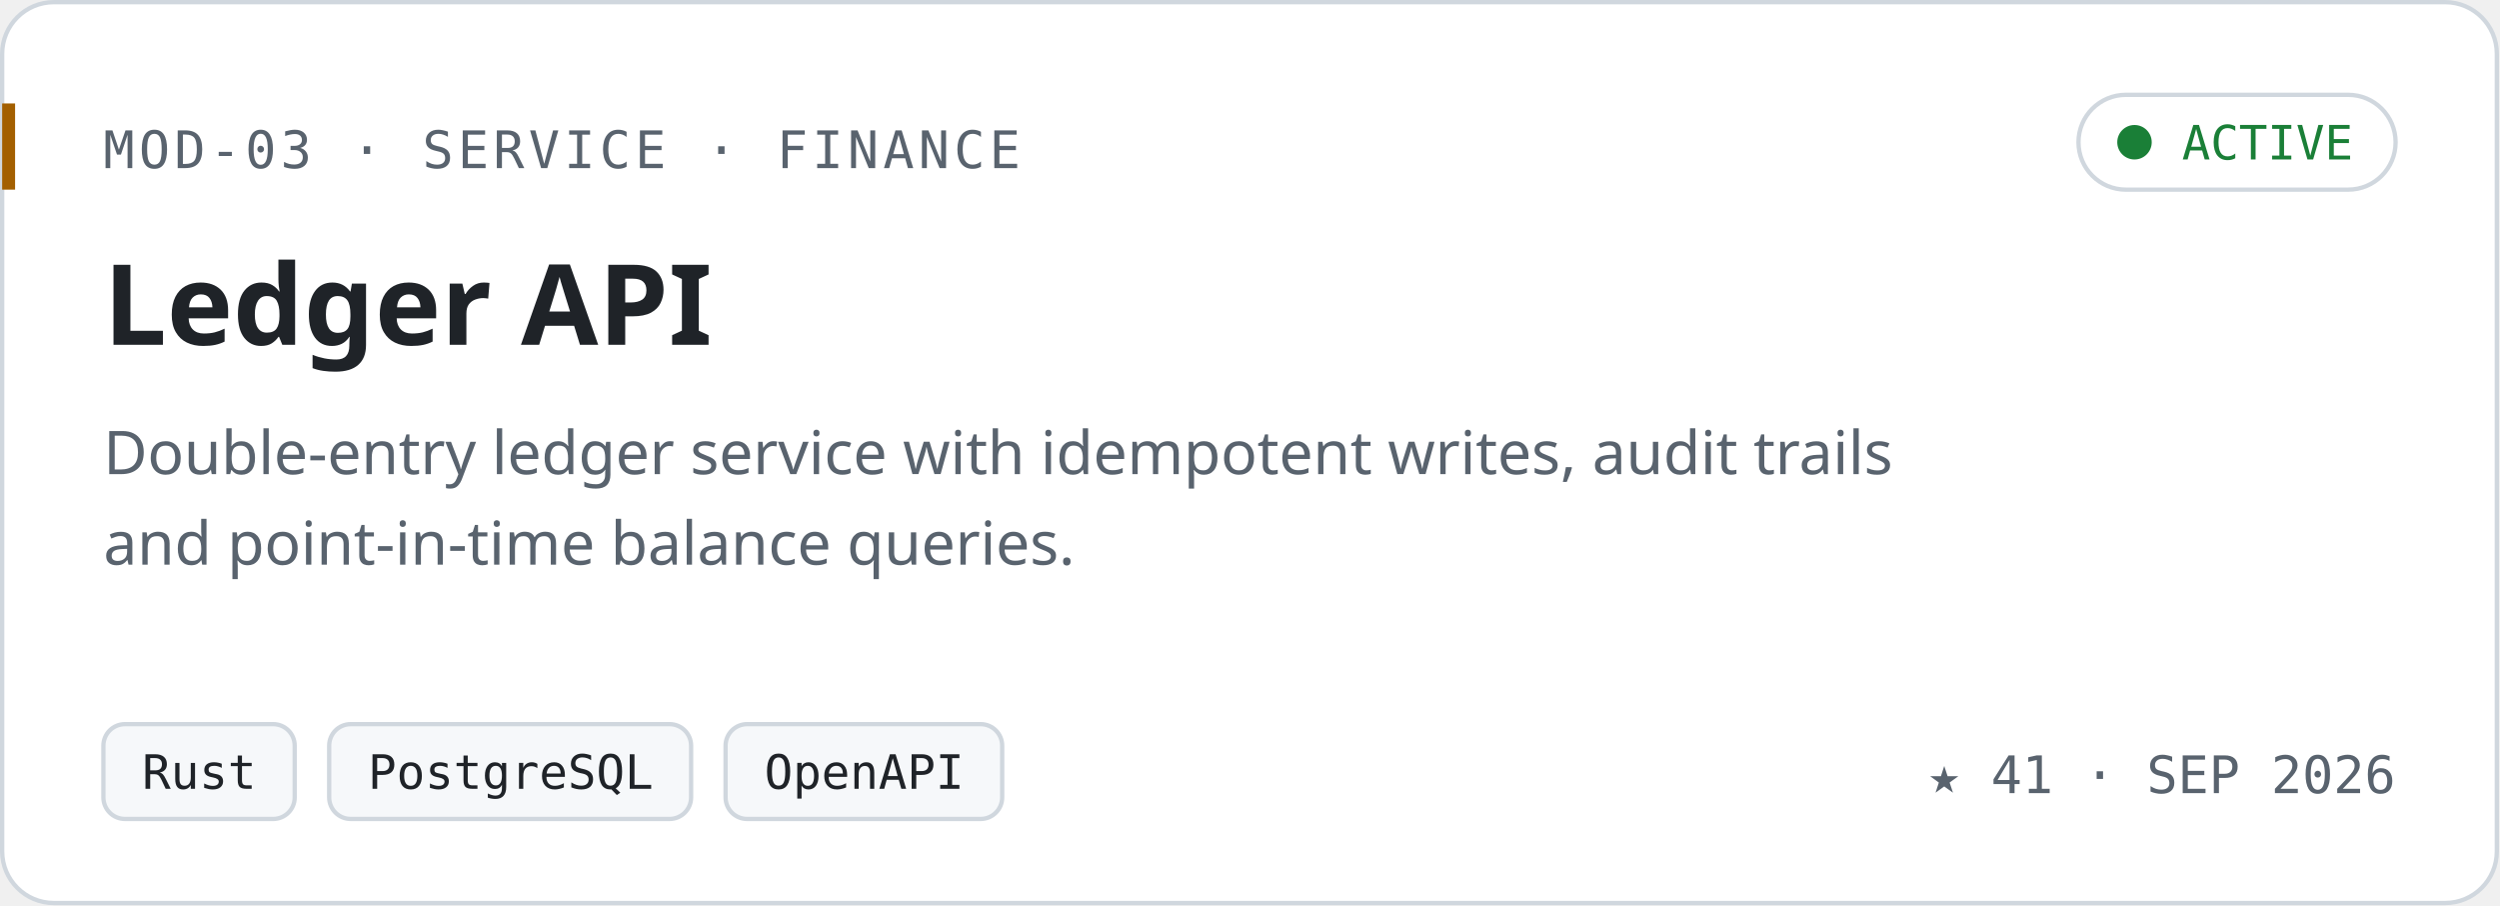
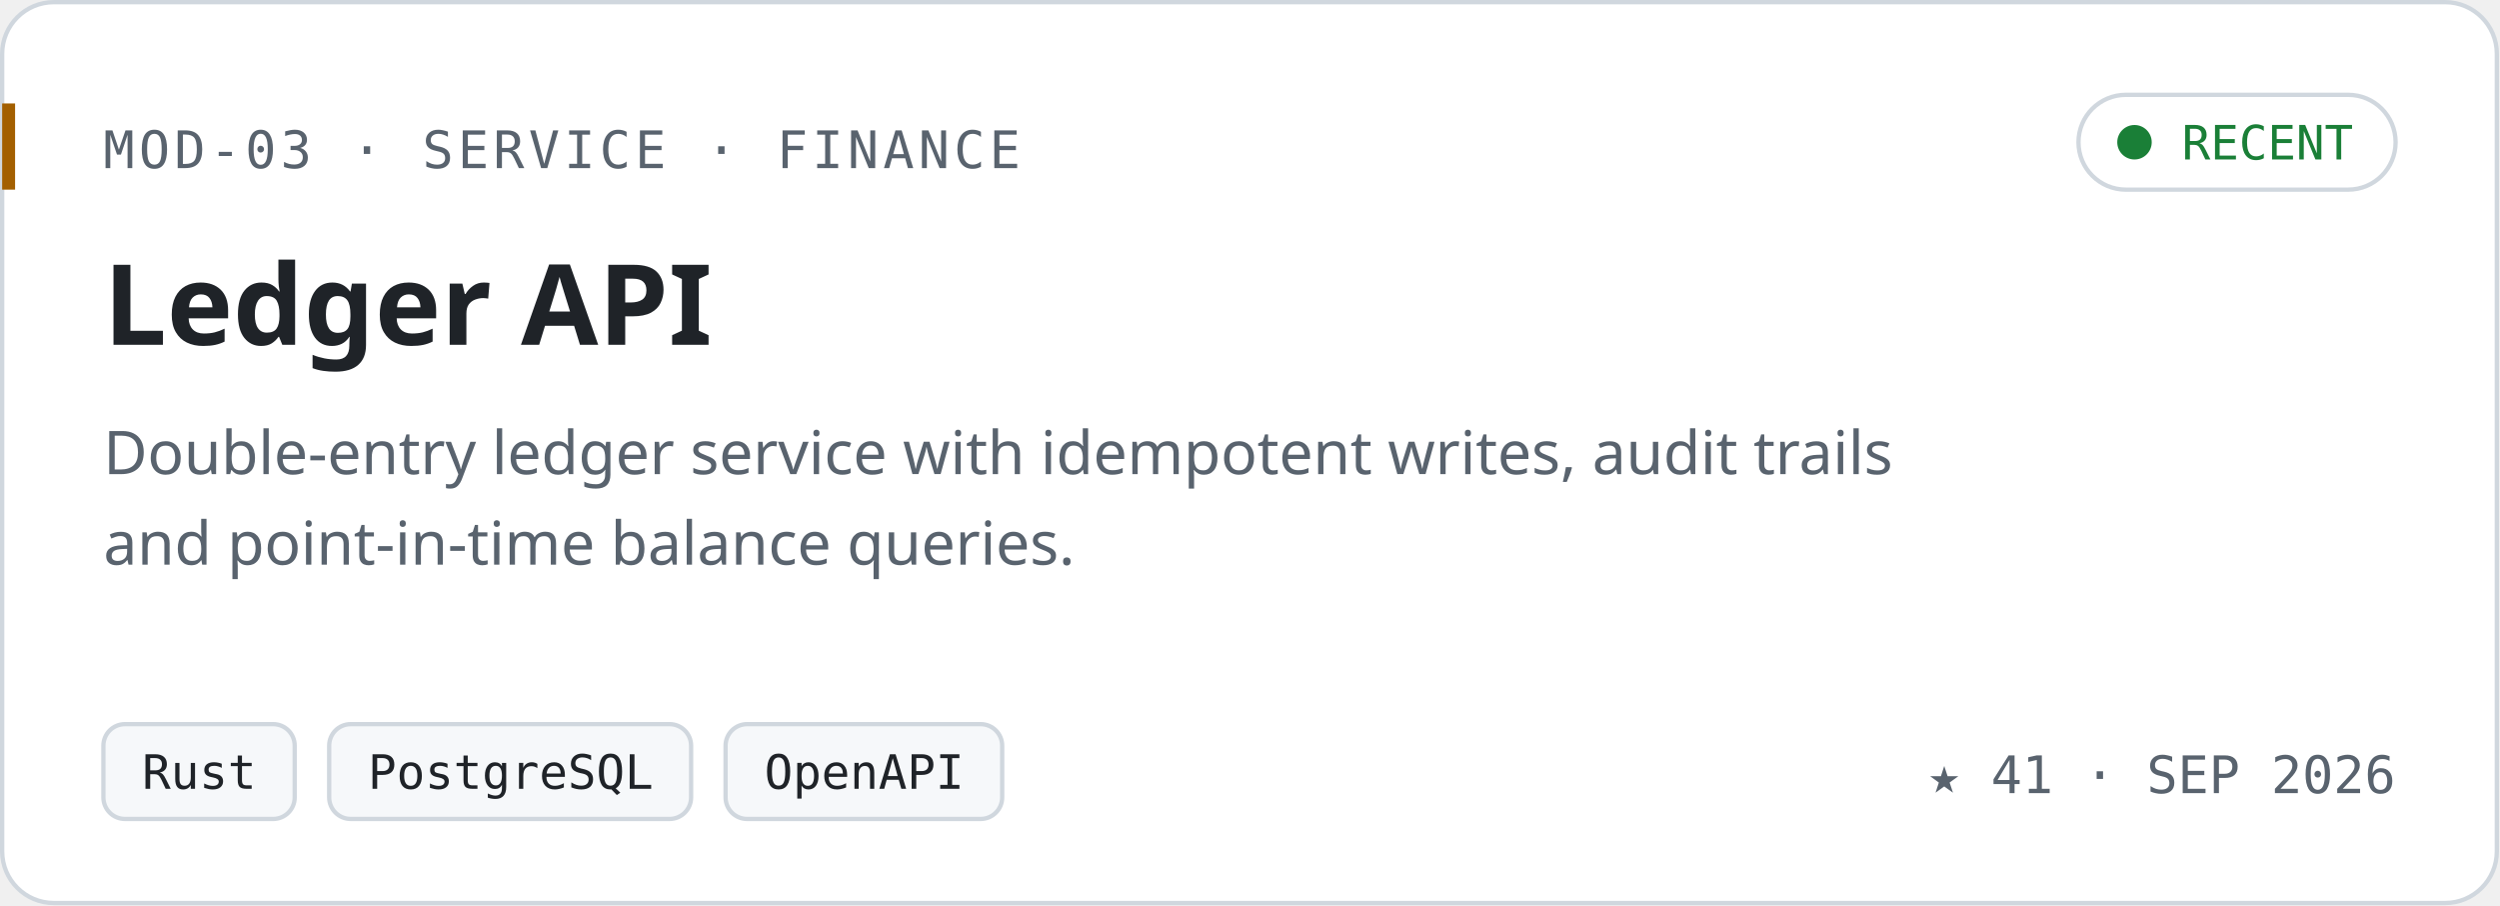
<svg xmlns="http://www.w3.org/2000/svg" width="580" height="210" viewBox="0 0 580 210" role="img" aria-labelledby="title desc">
  <style>
.mono{font-family:ui-monospace, SFMono-Regular, 'JetBrains Mono', 'Cascadia Code', Menlo, Consolas, monospace}
.sans{font-family:-apple-system, BlinkMacSystemFont, 'Segoe UI', 'Noto Sans', Helvetica, Arial, sans-serif}

@media (prefers-reduced-motion: reduce){*{animation:none!important}}
</style>
  <rect x="0.5" y="0.5" width="579" height="209" rx="12" fill="#ffffff" stroke="#d0d7de" />
  <rect x="0.5" y="24" width="3" height="20" fill="#a35f00" />
-   <text x="24" y="39" class="mono" font-size="12" font-weight="400" fill="#59636e" text-anchor="start" letter-spacing="1">MOD-03  ·  SERVICE · FINANCE</text>
+   <text x="24" y="39" class="mono" font-size="12" font-weight="400" fill="#59636e" text-anchor="start" letter-spacing="1">MOD-03 · SERVICE · FINANCE</text>
  <rect x="482.4" y="22" width="73.6" height="22" rx="11" fill="none" stroke="#d0d7de" />
  <circle cx="495.4" cy="33" r="4" fill="#1a7f37" />
-   <text x="506.4" y="37" class="mono" font-size="11" font-weight="400" fill="#1a7f37" text-anchor="start">ACTIVE</text>
+   <text x="506.4" y="37" class="mono" font-size="11" font-weight="400" fill="#1a7f37" text-anchor="start">RECENT</text>
  <text x="24" y="80" class="sans" font-size="26" font-weight="700" fill="#1f2328" text-anchor="start">Ledger API</text>
  <text x="24" y="110" class="sans" font-size="14" font-weight="400" fill="#59636e" text-anchor="start">Double-entry ledger service with idempotent writes, audit trails</text>
  <text x="24" y="131" class="sans" font-size="14" font-weight="400" fill="#59636e" text-anchor="start">and point-in-time balance queries.</text>
  <rect x="24" y="168" width="44.4" height="22" rx="5" fill="#f6f8fa" stroke="#d0d7de" />
  <text x="33" y="183" class="mono" font-size="11" font-weight="400" fill="#1f2328" text-anchor="start">Rust</text>
  <rect x="76.4" y="168" width="84" height="22" rx="5" fill="#f6f8fa" stroke="#d0d7de" />
  <text x="85.4" y="183" class="mono" font-size="11" font-weight="400" fill="#1f2328" text-anchor="start">PostgreSQL</text>
  <rect x="168.4" y="168" width="64.2" height="22" rx="5" fill="#f6f8fa" stroke="#d0d7de" />
  <text x="177.4" y="183" class="mono" font-size="11" font-weight="400" fill="#1f2328" text-anchor="start">OpenAPI</text>
  <text x="556" y="184" class="mono" font-size="12" font-weight="400" fill="#59636e" text-anchor="end">★ 41  ·  SEP 2026</text>
</svg>
